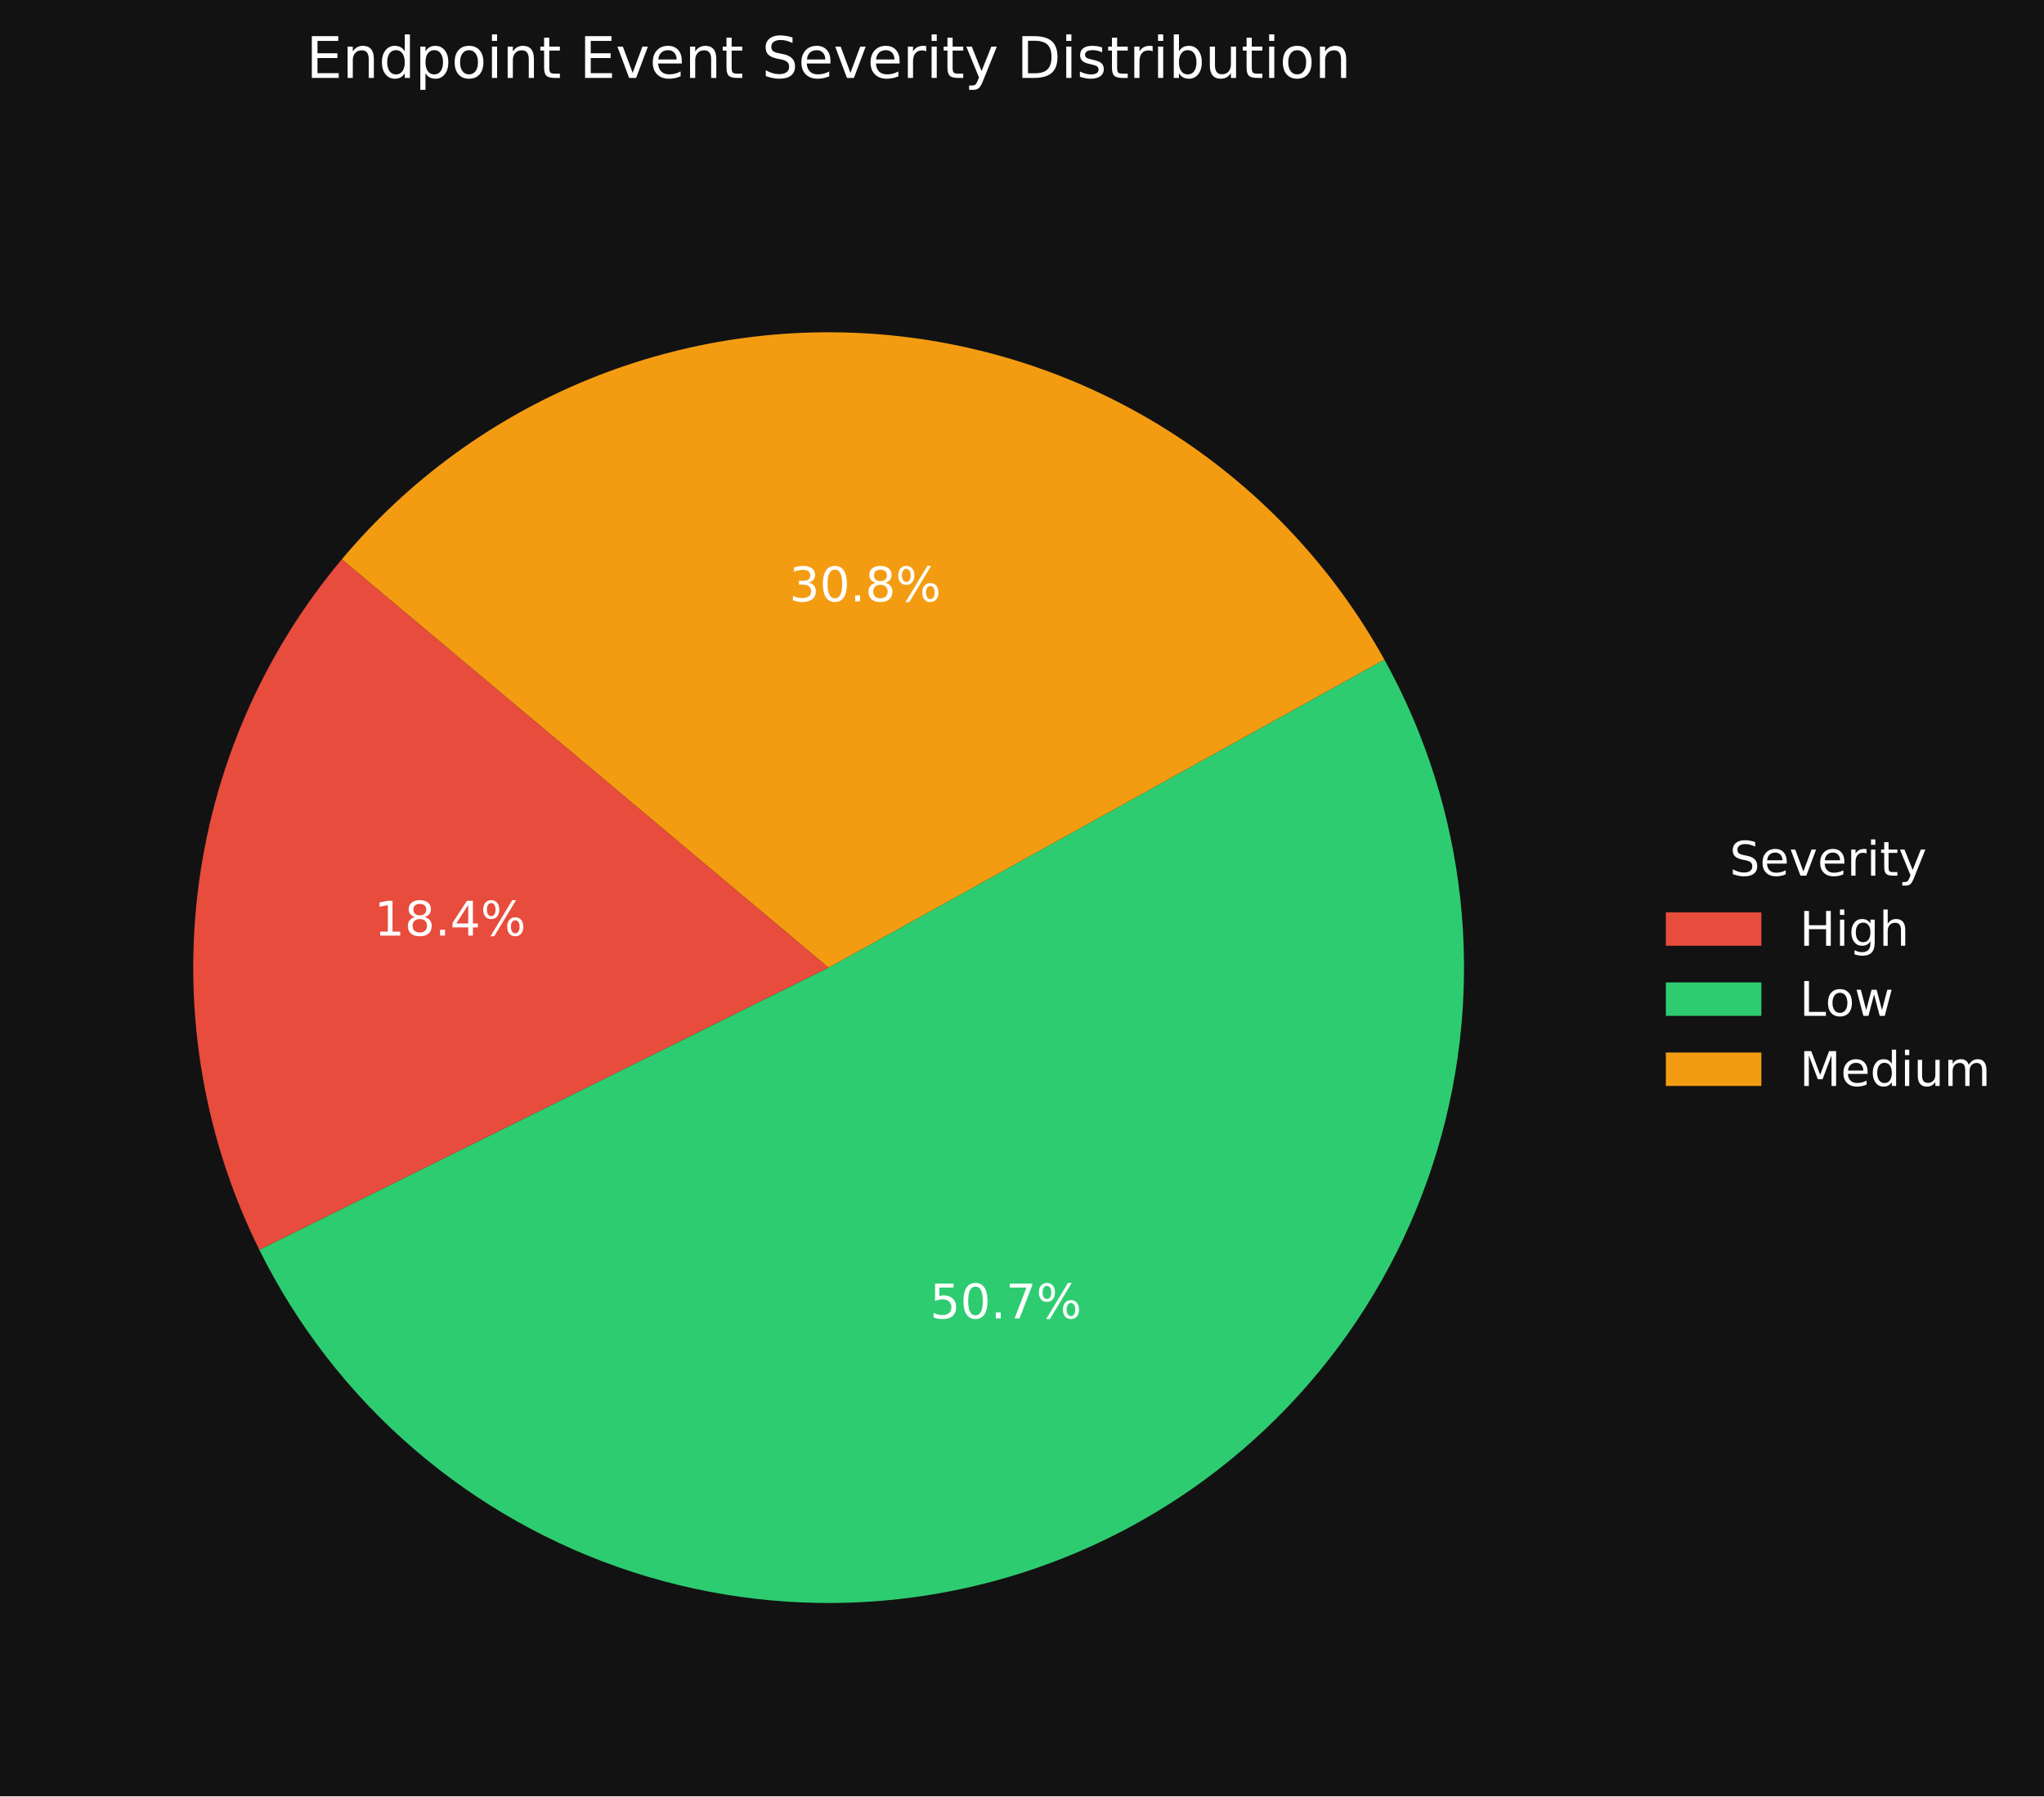
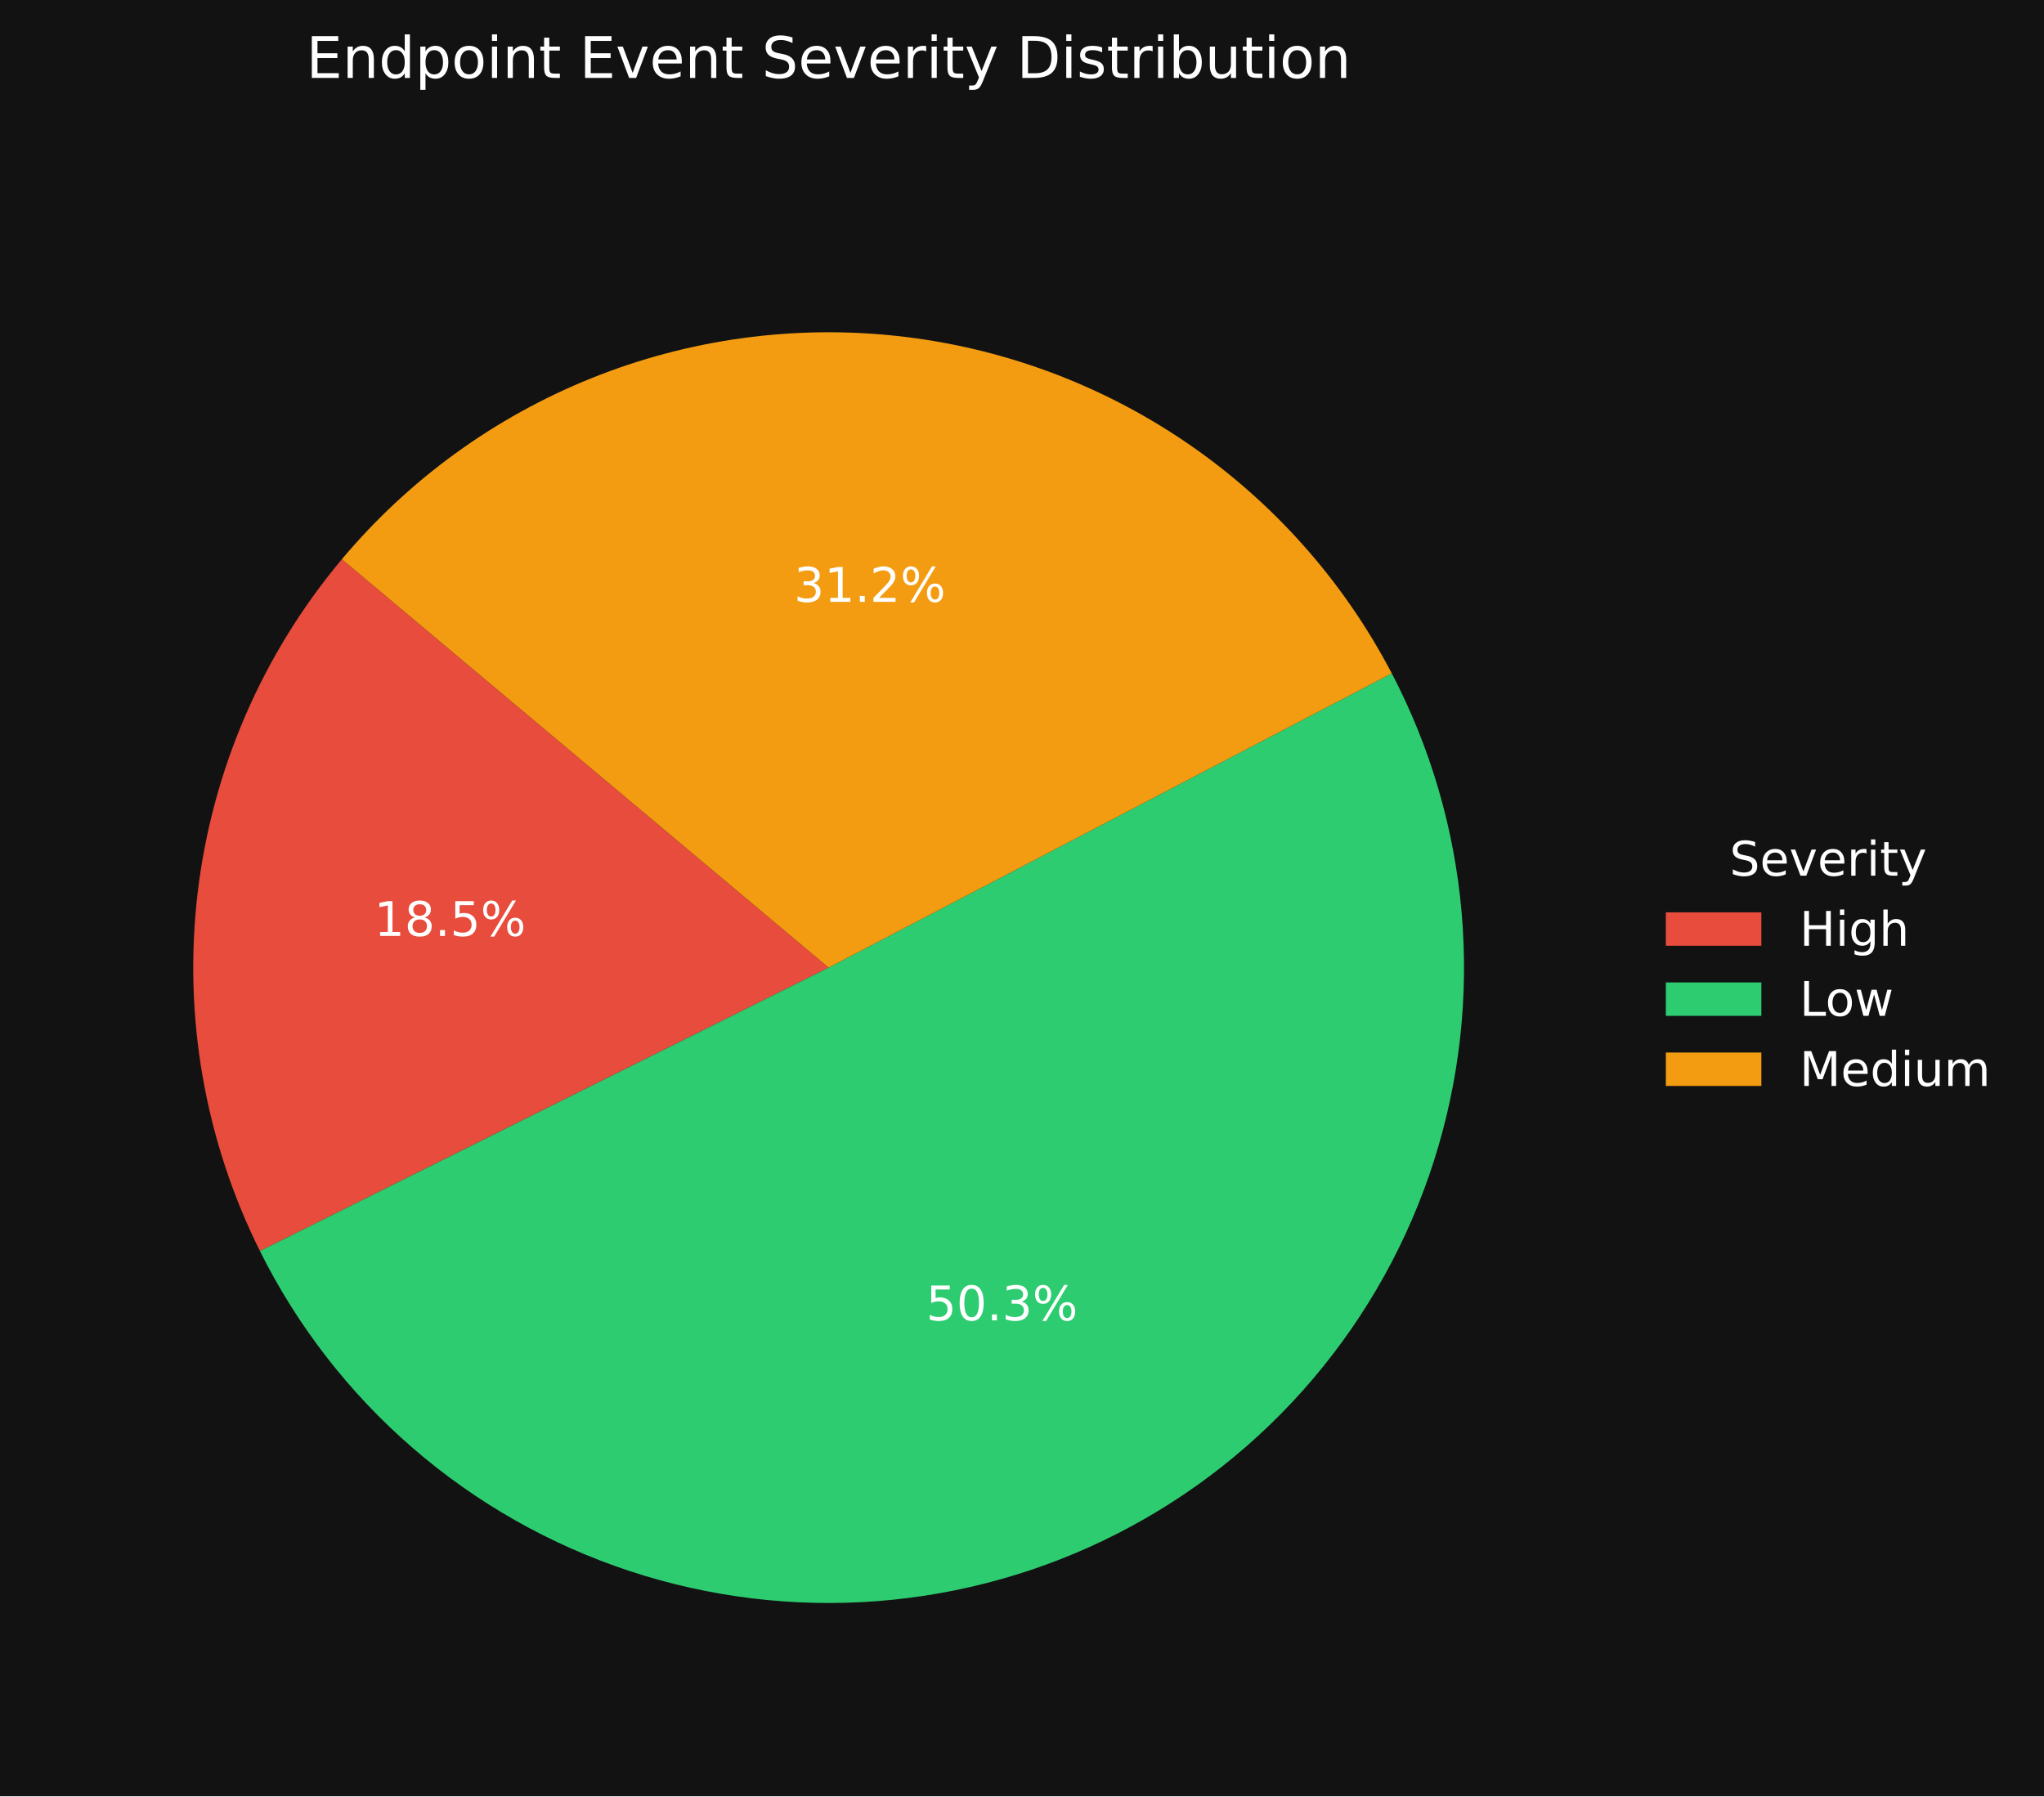
<svg xmlns="http://www.w3.org/2000/svg" xmlns:xlink="http://www.w3.org/1999/xlink" width="428.026pt" height="376.158pt" viewBox="0 0 428.026 376.158" version="1.1">
  <defs>
    <style type="text/css">*{stroke-linejoin: round; stroke-linecap: butt}</style>
  </defs>
  <g id="figure_1">
    <g id="patch_1">
      <path d="M 0 376.158  L 428.026 376.158  L 428.026 -0  L 0 -0  z " style="fill: #121212" />
    </g>
    <g id="axes_1">
      <g id="patch_2">
-         <path d="M 71.593 117.111  C 54.965 136.928 44.472 161.169 41.403 186.855  C 38.335 212.541 42.823 238.572 54.314 261.747  L 173.52 202.638  z " style="fill: #e74c3c" />
+         <path d="M 71.593 117.111  C 54.936 136.962 44.436 161.254 41.388 186.987  C 38.34 212.721 42.875 238.793 54.433 261.986  L 173.52 202.638  z " style="fill: #e74c3c" />
      </g>
      <g id="patch_3">
-         <path d="M 54.314 261.747  C 62.19 277.631 73.162 291.782 86.584 303.366  C 100.006 314.949 115.608 323.735 132.472 329.204  C 149.337 334.674 167.126 336.718 184.791 335.216  C 202.457 333.714 219.645 328.696 235.344 320.459  C 251.043 312.221 264.939 300.928 276.212 287.244  C 287.486 273.561 295.912 257.761 300.993 240.776  C 306.075 223.79 307.711 205.96 305.805 188.333  C 303.899 170.707 298.489 153.638 289.893 138.131  L 173.52 202.638  z " style="fill: #2ecc71" />
+         <path d="M 54.433 261.986  C 62.275 277.721 73.157 291.747 86.451 303.251  C 99.745 314.755 115.188 323.511 131.885 329.012  C 148.583 334.514 166.206 336.651 183.735 335.301  C 201.263 333.952 218.352 329.141 234.011 321.149  C 249.669 313.156 263.59 302.139 274.965 288.735  C 286.341 275.332 294.949 259.805 300.289 243.055  C 305.629 226.306 307.597 208.663 306.079 191.148  C 304.561 173.633 299.586 156.592 291.444 141.011  L 173.52 202.638  z " style="fill: #2ecc71" />
      </g>
      <g id="patch_4">
-         <path d="M 289.893 138.131  C 279.429 119.252 264.525 103.2 246.474 91.365  C 228.422 79.53 207.759 72.264 186.273 70.195  C 164.787 68.126 143.117 71.316 123.139 79.489  C 103.16 87.663 85.468 100.576 71.593 117.111  L 173.52 202.638  z " style="fill: #f39c12" />
+         <path d="M 291.444 141.011  C 281.318 121.635 266.571 105.051 248.512 92.729  C 230.454 80.407 209.633 72.724 187.899 70.361  C 166.166 67.999 144.181 71.029 123.896 79.182  C 103.612 87.336 85.646 100.364 71.593 117.111  L 173.52 202.638  z " style="fill: #f39c12" />
      </g>
      <g id="matplotlib.axis_1" />
      <g id="matplotlib.axis_2" />
      <g id="text_1">
-         <g style="fill: #ffffff" transform="translate(78.36646 195.9276) scale(0.1 -0.1)">
+         <g style="fill: #ffffff" transform="translate(78.35701 196.007) scale(0.1 -0.1)">
          <defs>
            <path id="DejaVuSans-31" d="M 794 531  L 1825 531  L 1825 4091  L 703 3866  L 703 4441  L 1819 4666  L 2450 4666  L 2450 531  L 3481 531  L 3481 0  L 794 0  L 794 531  z " transform="scale(0.015625)" />
            <path id="DejaVuSans-38" d="M 2034 2216  Q 1584 2216 1326 1975  Q 1069 1734 1069 1313  Q 1069 891 1326 650  Q 1584 409 2034 409  Q 2484 409 2743 651  Q 3003 894 3003 1313  Q 3003 1734 2745 1975  Q 2488 2216 2034 2216  z M 1403 2484  Q 997 2584 770 2862  Q 544 3141 544 3541  Q 544 4100 942 4425  Q 1341 4750 2034 4750  Q 2731 4750 3128 4425  Q 3525 4100 3525 3541  Q 3525 3141 3298 2862  Q 3072 2584 2669 2484  Q 3125 2378 3379 2068  Q 3634 1759 3634 1313  Q 3634 634 3220 271  Q 2806 -91 2034 -91  Q 1263 -91 848 271  Q 434 634 434 1313  Q 434 1759 690 2068  Q 947 2378 1403 2484  z M 1172 3481  Q 1172 3119 1398 2916  Q 1625 2713 2034 2713  Q 2441 2713 2670 2916  Q 2900 3119 2900 3481  Q 2900 3844 2670 4047  Q 2441 4250 2034 4250  Q 1625 4250 1398 4047  Q 1172 3844 1172 3481  z " transform="scale(0.015625)" />
            <path id="DejaVuSans-2e" d="M 684 794  L 1344 794  L 1344 0  L 684 0  L 684 794  z " transform="scale(0.015625)" />
-             <path id="DejaVuSans-34" d="M 2419 4116  L 825 1625  L 2419 1625  L 2419 4116  z M 2253 4666  L 3047 4666  L 3047 1625  L 3713 1625  L 3713 1100  L 3047 1100  L 3047 0  L 2419 0  L 2419 1100  L 313 1100  L 313 1709  L 2253 4666  z " transform="scale(0.015625)" />
+             <path id="DejaVuSans-35" d="M 691 4666  L 3169 4666  L 3169 4134  L 1269 4134  L 1269 2991  Q 1406 3038 1543 3061  Q 1681 3084 1819 3084  Q 2600 3084 3056 2656  Q 3513 2228 3513 1497  Q 3513 744 3044 326  Q 2575 -91 1722 -91  Q 1428 -91 1123 -41  Q 819 9 494 109  L 494 744  Q 775 591 1075 516  Q 1375 441 1709 441  Q 2250 441 2565 725  Q 2881 1009 2881 1497  Q 2881 1984 2565 2268  Q 2250 2553 1709 2553  Q 1456 2553 1204 2497  Q 953 2441 691 2322  L 691 4666  z " transform="scale(0.015625)" />
            <path id="DejaVuSans-25" d="M 4653 2053  Q 4381 2053 4226 1822  Q 4072 1591 4072 1178  Q 4072 772 4226 539  Q 4381 306 4653 306  Q 4919 306 5073 539  Q 5228 772 5228 1178  Q 5228 1588 5073 1820  Q 4919 2053 4653 2053  z M 4653 2450  Q 5147 2450 5437 2106  Q 5728 1763 5728 1178  Q 5728 594 5436 251  Q 5144 -91 4653 -91  Q 4153 -91 3862 251  Q 3572 594 3572 1178  Q 3572 1766 3864 2108  Q 4156 2450 4653 2450  z M 1428 4353  Q 1159 4353 1004 4120  Q 850 3888 850 3481  Q 850 3069 1003 2837  Q 1156 2606 1428 2606  Q 1700 2606 1854 2837  Q 2009 3069 2009 3481  Q 2009 3884 1853 4118  Q 1697 4353 1428 4353  z M 4250 4750  L 4750 4750  L 1831 -91  L 1331 -91  L 4250 4750  z M 1428 4750  Q 1922 4750 2215 4408  Q 2509 4066 2509 3481  Q 2509 2891 2217 2550  Q 1925 2209 1428 2209  Q 931 2209 642 2551  Q 353 2894 353 3481  Q 353 4063 643 4406  Q 934 4750 1428 4750  z " transform="scale(0.015625)" />
          </defs>
          <use xlink:href="#DejaVuSans-31" />
          <use xlink:href="#DejaVuSans-38" transform="translate(63.62305 0)" />
          <use xlink:href="#DejaVuSans-2e" transform="translate(127.2461 0)" />
-           <use xlink:href="#DejaVuSans-34" transform="translate(159.0332 0)" />
+           <use xlink:href="#DejaVuSans-35" transform="translate(159.0332 0)" />
          <use xlink:href="#DejaVuSans-25" transform="translate(222.6562 0)" />
        </g>
      </g>
      <g id="text_2">
-         <g style="fill: #ffffff" transform="translate(194.731 276.0897) scale(0.1 -0.1)">
+         <g style="fill: #ffffff" transform="translate(193.9308 276.5039) scale(0.1 -0.1)">
          <defs>
-             <path id="DejaVuSans-35" d="M 691 4666  L 3169 4666  L 3169 4134  L 1269 4134  L 1269 2991  Q 1406 3038 1543 3061  Q 1681 3084 1819 3084  Q 2600 3084 3056 2656  Q 3513 2228 3513 1497  Q 3513 744 3044 326  Q 2575 -91 1722 -91  Q 1428 -91 1123 -41  Q 819 9 494 109  L 494 744  Q 775 591 1075 516  Q 1375 441 1709 441  Q 2250 441 2565 725  Q 2881 1009 2881 1497  Q 2881 1984 2565 2268  Q 2250 2553 1709 2553  Q 1456 2553 1204 2497  Q 953 2441 691 2322  L 691 4666  z " transform="scale(0.015625)" />
            <path id="DejaVuSans-30" d="M 2034 4250  Q 1547 4250 1301 3770  Q 1056 3291 1056 2328  Q 1056 1369 1301 889  Q 1547 409 2034 409  Q 2525 409 2770 889  Q 3016 1369 3016 2328  Q 3016 3291 2770 3770  Q 2525 4250 2034 4250  z M 2034 4750  Q 2819 4750 3233 4129  Q 3647 3509 3647 2328  Q 3647 1150 3233 529  Q 2819 -91 2034 -91  Q 1250 -91 836 529  Q 422 1150 422 2328  Q 422 3509 836 4129  Q 1250 4750 2034 4750  z " transform="scale(0.015625)" />
-             <path id="DejaVuSans-37" d="M 525 4666  L 3525 4666  L 3525 4397  L 1831 0  L 1172 0  L 2766 4134  L 525 4134  L 525 4666  z " transform="scale(0.015625)" />
+             <path id="DejaVuSans-33" d="M 2597 2516  Q 3050 2419 3304 2112  Q 3559 1806 3559 1356  Q 3559 666 3084 287  Q 2609 -91 1734 -91  Q 1441 -91 1130 -33  Q 819 25 488 141  L 488 750  Q 750 597 1062 519  Q 1375 441 1716 441  Q 2309 441 2620 675  Q 2931 909 2931 1356  Q 2931 1769 2642 2001  Q 2353 2234 1838 2234  L 1294 2234  L 1294 2753  L 1863 2753  Q 2328 2753 2575 2939  Q 2822 3125 2822 3475  Q 2822 3834 2567 4026  Q 2313 4219 1838 4219  Q 1578 4219 1281 4162  Q 984 4106 628 3988  L 628 4550  Q 988 4650 1302 4700  Q 1616 4750 1894 4750  Q 2613 4750 3031 4423  Q 3450 4097 3450 3541  Q 3450 3153 3228 2886  Q 3006 2619 2597 2516  z " transform="scale(0.015625)" />
          </defs>
          <use xlink:href="#DejaVuSans-35" />
          <use xlink:href="#DejaVuSans-30" transform="translate(63.62305 0)" />
          <use xlink:href="#DejaVuSans-2e" transform="translate(127.2461 0)" />
-           <use xlink:href="#DejaVuSans-37" transform="translate(159.0332 0)" />
+           <use xlink:href="#DejaVuSans-33" transform="translate(159.0332 0)" />
          <use xlink:href="#DejaVuSans-25" transform="translate(222.6562 0)" />
        </g>
      </g>
      <g id="text_3">
-         <g style="fill: #ffffff" transform="translate(165.2882 125.9314) scale(0.1 -0.1)">
+         <g style="fill: #ffffff" transform="translate(166.264 126.0315) scale(0.1 -0.1)">
          <defs>
-             <path id="DejaVuSans-33" d="M 2597 2516  Q 3050 2419 3304 2112  Q 3559 1806 3559 1356  Q 3559 666 3084 287  Q 2609 -91 1734 -91  Q 1441 -91 1130 -33  Q 819 25 488 141  L 488 750  Q 750 597 1062 519  Q 1375 441 1716 441  Q 2309 441 2620 675  Q 2931 909 2931 1356  Q 2931 1769 2642 2001  Q 2353 2234 1838 2234  L 1294 2234  L 1294 2753  L 1863 2753  Q 2328 2753 2575 2939  Q 2822 3125 2822 3475  Q 2822 3834 2567 4026  Q 2313 4219 1838 4219  Q 1578 4219 1281 4162  Q 984 4106 628 3988  L 628 4550  Q 988 4650 1302 4700  Q 1616 4750 1894 4750  Q 2613 4750 3031 4423  Q 3450 4097 3450 3541  Q 3450 3153 3228 2886  Q 3006 2619 2597 2516  z " transform="scale(0.015625)" />
+             <path id="DejaVuSans-32" d="M 1228 531  L 3431 531  L 3431 0  L 469 0  L 469 531  Q 828 903 1448 1529  Q 2069 2156 2228 2338  Q 2531 2678 2651 2914  Q 2772 3150 2772 3378  Q 2772 3750 2511 3984  Q 2250 4219 1831 4219  Q 1534 4219 1204 4116  Q 875 4013 500 3803  L 500 4441  Q 881 4594 1212 4672  Q 1544 4750 1819 4750  Q 2544 4750 2975 4387  Q 3406 4025 3406 3419  Q 3406 3131 3298 2873  Q 3191 2616 2906 2266  Q 2828 2175 2409 1742  Q 1991 1309 1228 531  z " transform="scale(0.015625)" />
          </defs>
          <use xlink:href="#DejaVuSans-33" />
-           <use xlink:href="#DejaVuSans-30" transform="translate(63.62305 0)" />
+           <use xlink:href="#DejaVuSans-31" transform="translate(63.62305 0)" />
          <use xlink:href="#DejaVuSans-2e" transform="translate(127.2461 0)" />
-           <use xlink:href="#DejaVuSans-38" transform="translate(159.0332 0)" />
+           <use xlink:href="#DejaVuSans-32" transform="translate(159.0332 0)" />
          <use xlink:href="#DejaVuSans-25" transform="translate(222.6562 0)" />
        </g>
      </g>
      <g id="text_4">
        <g style="fill: #ffffff" transform="translate(64.12219 16.31812) scale(0.12 -0.12)">
          <defs>
            <path id="DejaVuSans-45" d="M 628 4666  L 3578 4666  L 3578 4134  L 1259 4134  L 1259 2753  L 3481 2753  L 3481 2222  L 1259 2222  L 1259 531  L 3634 531  L 3634 0  L 628 0  L 628 4666  z " transform="scale(0.015625)" />
            <path id="DejaVuSans-6e" d="M 3513 2113  L 3513 0  L 2938 0  L 2938 2094  Q 2938 2591 2744 2837  Q 2550 3084 2163 3084  Q 1697 3084 1428 2787  Q 1159 2491 1159 1978  L 1159 0  L 581 0  L 581 3500  L 1159 3500  L 1159 2956  Q 1366 3272 1645 3428  Q 1925 3584 2291 3584  Q 2894 3584 3203 3211  Q 3513 2838 3513 2113  z " transform="scale(0.015625)" />
            <path id="DejaVuSans-64" d="M 2906 2969  L 2906 4863  L 3481 4863  L 3481 0  L 2906 0  L 2906 525  Q 2725 213 2448 61  Q 2172 -91 1784 -91  Q 1150 -91 751 415  Q 353 922 353 1747  Q 353 2572 751 3078  Q 1150 3584 1784 3584  Q 2172 3584 2448 3432  Q 2725 3281 2906 2969  z M 947 1747  Q 947 1113 1208 752  Q 1469 391 1925 391  Q 2381 391 2643 752  Q 2906 1113 2906 1747  Q 2906 2381 2643 2742  Q 2381 3103 1925 3103  Q 1469 3103 1208 2742  Q 947 2381 947 1747  z " transform="scale(0.015625)" />
            <path id="DejaVuSans-70" d="M 1159 525  L 1159 -1331  L 581 -1331  L 581 3500  L 1159 3500  L 1159 2969  Q 1341 3281 1617 3432  Q 1894 3584 2278 3584  Q 2916 3584 3314 3078  Q 3713 2572 3713 1747  Q 3713 922 3314 415  Q 2916 -91 2278 -91  Q 1894 -91 1617 61  Q 1341 213 1159 525  z M 3116 1747  Q 3116 2381 2855 2742  Q 2594 3103 2138 3103  Q 1681 3103 1420 2742  Q 1159 2381 1159 1747  Q 1159 1113 1420 752  Q 1681 391 2138 391  Q 2594 391 2855 752  Q 3116 1113 3116 1747  z " transform="scale(0.015625)" />
            <path id="DejaVuSans-6f" d="M 1959 3097  Q 1497 3097 1228 2736  Q 959 2375 959 1747  Q 959 1119 1226 758  Q 1494 397 1959 397  Q 2419 397 2687 759  Q 2956 1122 2956 1747  Q 2956 2369 2687 2733  Q 2419 3097 1959 3097  z M 1959 3584  Q 2709 3584 3137 3096  Q 3566 2609 3566 1747  Q 3566 888 3137 398  Q 2709 -91 1959 -91  Q 1206 -91 779 398  Q 353 888 353 1747  Q 353 2609 779 3096  Q 1206 3584 1959 3584  z " transform="scale(0.015625)" />
            <path id="DejaVuSans-69" d="M 603 3500  L 1178 3500  L 1178 0  L 603 0  L 603 3500  z M 603 4863  L 1178 4863  L 1178 4134  L 603 4134  L 603 4863  z " transform="scale(0.015625)" />
            <path id="DejaVuSans-74" d="M 1172 4494  L 1172 3500  L 2356 3500  L 2356 3053  L 1172 3053  L 1172 1153  Q 1172 725 1289 603  Q 1406 481 1766 481  L 2356 481  L 2356 0  L 1766 0  Q 1100 0 847 248  Q 594 497 594 1153  L 594 3053  L 172 3053  L 172 3500  L 594 3500  L 594 4494  L 1172 4494  z " transform="scale(0.015625)" />
            <path id="DejaVuSans-20" transform="scale(0.015625)" />
            <path id="DejaVuSans-76" d="M 191 3500  L 800 3500  L 1894 563  L 2988 3500  L 3597 3500  L 2284 0  L 1503 0  L 191 3500  z " transform="scale(0.015625)" />
            <path id="DejaVuSans-65" d="M 3597 1894  L 3597 1613  L 953 1613  Q 991 1019 1311 708  Q 1631 397 2203 397  Q 2534 397 2845 478  Q 3156 559 3463 722  L 3463 178  Q 3153 47 2828 -22  Q 2503 -91 2169 -91  Q 1331 -91 842 396  Q 353 884 353 1716  Q 353 2575 817 3079  Q 1281 3584 2069 3584  Q 2775 3584 3186 3129  Q 3597 2675 3597 1894  z M 3022 2063  Q 3016 2534 2758 2815  Q 2500 3097 2075 3097  Q 1594 3097 1305 2825  Q 1016 2553 972 2059  L 3022 2063  z " transform="scale(0.015625)" />
            <path id="DejaVuSans-53" d="M 3425 4513  L 3425 3897  Q 3066 4069 2747 4153  Q 2428 4238 2131 4238  Q 1616 4238 1336 4038  Q 1056 3838 1056 3469  Q 1056 3159 1242 3001  Q 1428 2844 1947 2747  L 2328 2669  Q 3034 2534 3370 2195  Q 3706 1856 3706 1288  Q 3706 609 3251 259  Q 2797 -91 1919 -91  Q 1588 -91 1214 -16  Q 841 59 441 206  L 441 856  Q 825 641 1194 531  Q 1563 422 1919 422  Q 2459 422 2753 634  Q 3047 847 3047 1241  Q 3047 1584 2836 1778  Q 2625 1972 2144 2069  L 1759 2144  Q 1053 2284 737 2584  Q 422 2884 422 3419  Q 422 4038 858 4394  Q 1294 4750 2059 4750  Q 2388 4750 2728 4690  Q 3069 4631 3425 4513  z " transform="scale(0.015625)" />
            <path id="DejaVuSans-72" d="M 2631 2963  Q 2534 3019 2420 3045  Q 2306 3072 2169 3072  Q 1681 3072 1420 2755  Q 1159 2438 1159 1844  L 1159 0  L 581 0  L 581 3500  L 1159 3500  L 1159 2956  Q 1341 3275 1631 3429  Q 1922 3584 2338 3584  Q 2397 3584 2469 3576  Q 2541 3569 2628 3553  L 2631 2963  z " transform="scale(0.015625)" />
            <path id="DejaVuSans-79" d="M 2059 -325  Q 1816 -950 1584 -1140  Q 1353 -1331 966 -1331  L 506 -1331  L 506 -850  L 844 -850  Q 1081 -850 1212 -737  Q 1344 -625 1503 -206  L 1606 56  L 191 3500  L 800 3500  L 1894 763  L 2988 3500  L 3597 3500  L 2059 -325  z " transform="scale(0.015625)" />
            <path id="DejaVuSans-44" d="M 1259 4147  L 1259 519  L 2022 519  Q 2988 519 3436 956  Q 3884 1394 3884 2338  Q 3884 3275 3436 3711  Q 2988 4147 2022 4147  L 1259 4147  z M 628 4666  L 1925 4666  Q 3281 4666 3915 4102  Q 4550 3538 4550 2338  Q 4550 1131 3912 565  Q 3275 0 1925 0  L 628 0  L 628 4666  z " transform="scale(0.015625)" />
            <path id="DejaVuSans-73" d="M 2834 3397  L 2834 2853  Q 2591 2978 2328 3040  Q 2066 3103 1784 3103  Q 1356 3103 1142 2972  Q 928 2841 928 2578  Q 928 2378 1081 2264  Q 1234 2150 1697 2047  L 1894 2003  Q 2506 1872 2764 1633  Q 3022 1394 3022 966  Q 3022 478 2636 193  Q 2250 -91 1575 -91  Q 1294 -91 989 -36  Q 684 19 347 128  L 347 722  Q 666 556 975 473  Q 1284 391 1588 391  Q 1994 391 2212 530  Q 2431 669 2431 922  Q 2431 1156 2273 1281  Q 2116 1406 1581 1522  L 1381 1569  Q 847 1681 609 1914  Q 372 2147 372 2553  Q 372 3047 722 3315  Q 1072 3584 1716 3584  Q 2034 3584 2315 3537  Q 2597 3491 2834 3397  z " transform="scale(0.015625)" />
            <path id="DejaVuSans-62" d="M 3116 1747  Q 3116 2381 2855 2742  Q 2594 3103 2138 3103  Q 1681 3103 1420 2742  Q 1159 2381 1159 1747  Q 1159 1113 1420 752  Q 1681 391 2138 391  Q 2594 391 2855 752  Q 3116 1113 3116 1747  z M 1159 2969  Q 1341 3281 1617 3432  Q 1894 3584 2278 3584  Q 2916 3584 3314 3078  Q 3713 2572 3713 1747  Q 3713 922 3314 415  Q 2916 -91 2278 -91  Q 1894 -91 1617 61  Q 1341 213 1159 525  L 1159 0  L 581 0  L 581 4863  L 1159 4863  L 1159 2969  z " transform="scale(0.015625)" />
            <path id="DejaVuSans-75" d="M 544 1381  L 544 3500  L 1119 3500  L 1119 1403  Q 1119 906 1312 657  Q 1506 409 1894 409  Q 2359 409 2629 706  Q 2900 1003 2900 1516  L 2900 3500  L 3475 3500  L 3475 0  L 2900 0  L 2900 538  Q 2691 219 2414 64  Q 2138 -91 1772 -91  Q 1169 -91 856 284  Q 544 659 544 1381  z M 1991 3584  L 1991 3584  z " transform="scale(0.015625)" />
          </defs>
          <use xlink:href="#DejaVuSans-45" />
          <use xlink:href="#DejaVuSans-6e" transform="translate(63.18359 0)" />
          <use xlink:href="#DejaVuSans-64" transform="translate(126.5625 0)" />
          <use xlink:href="#DejaVuSans-70" transform="translate(190.0391 0)" />
          <use xlink:href="#DejaVuSans-6f" transform="translate(253.5156 0)" />
          <use xlink:href="#DejaVuSans-69" transform="translate(314.6973 0)" />
          <use xlink:href="#DejaVuSans-6e" transform="translate(342.4805 0)" />
          <use xlink:href="#DejaVuSans-74" transform="translate(405.8594 0)" />
          <use xlink:href="#DejaVuSans-20" transform="translate(445.0684 0)" />
          <use xlink:href="#DejaVuSans-45" transform="translate(476.8555 0)" />
          <use xlink:href="#DejaVuSans-76" transform="translate(540.0391 0)" />
          <use xlink:href="#DejaVuSans-65" transform="translate(599.2188 0)" />
          <use xlink:href="#DejaVuSans-6e" transform="translate(660.7422 0)" />
          <use xlink:href="#DejaVuSans-74" transform="translate(724.1211 0)" />
          <use xlink:href="#DejaVuSans-20" transform="translate(763.3301 0)" />
          <use xlink:href="#DejaVuSans-53" transform="translate(795.1172 0)" />
          <use xlink:href="#DejaVuSans-65" transform="translate(858.5938 0)" />
          <use xlink:href="#DejaVuSans-76" transform="translate(920.1172 0)" />
          <use xlink:href="#DejaVuSans-65" transform="translate(979.2969 0)" />
          <use xlink:href="#DejaVuSans-72" transform="translate(1040.82 0)" />
          <use xlink:href="#DejaVuSans-69" transform="translate(1081.934 0)" />
          <use xlink:href="#DejaVuSans-74" transform="translate(1109.717 0)" />
          <use xlink:href="#DejaVuSans-79" transform="translate(1148.926 0)" />
          <use xlink:href="#DejaVuSans-20" transform="translate(1208.105 0)" />
          <use xlink:href="#DejaVuSans-44" transform="translate(1239.893 0)" />
          <use xlink:href="#DejaVuSans-69" transform="translate(1316.895 0)" />
          <use xlink:href="#DejaVuSans-73" transform="translate(1344.678 0)" />
          <use xlink:href="#DejaVuSans-74" transform="translate(1396.777 0)" />
          <use xlink:href="#DejaVuSans-72" transform="translate(1435.986 0)" />
          <use xlink:href="#DejaVuSans-69" transform="translate(1477.1 0)" />
          <use xlink:href="#DejaVuSans-62" transform="translate(1504.883 0)" />
          <use xlink:href="#DejaVuSans-75" transform="translate(1568.359 0)" />
          <use xlink:href="#DejaVuSans-74" transform="translate(1631.738 0)" />
          <use xlink:href="#DejaVuSans-69" transform="translate(1670.947 0)" />
          <use xlink:href="#DejaVuSans-6f" transform="translate(1698.73 0)" />
          <use xlink:href="#DejaVuSans-6e" transform="translate(1759.912 0)" />
        </g>
      </g>
      <g id="legend_1">
        <g id="text_5">
          <g style="fill: #ffffff" transform="translate(362.1822 183.3803) scale(0.1 -0.1)">
            <use xlink:href="#DejaVuSans-53" />
            <use xlink:href="#DejaVuSans-65" transform="translate(63.47656 0)" />
            <use xlink:href="#DejaVuSans-76" transform="translate(125 0)" />
            <use xlink:href="#DejaVuSans-65" transform="translate(184.1797 0)" />
            <use xlink:href="#DejaVuSans-72" transform="translate(245.7031 0)" />
            <use xlink:href="#DejaVuSans-69" transform="translate(286.8164 0)" />
            <use xlink:href="#DejaVuSans-74" transform="translate(314.5996 0)" />
            <use xlink:href="#DejaVuSans-79" transform="translate(353.8086 0)" />
          </g>
        </g>
        <g id="patch_5">
          <path d="M 348.84 198.058  L 368.84 198.058  L 368.84 191.058  L 348.84 191.058  z " style="fill: #e74c3c" />
        </g>
        <g id="text_6">
          <g style="fill: #ffffff" transform="translate(376.84 198.0584) scale(0.1 -0.1)">
            <defs>
              <path id="DejaVuSans-48" d="M 628 4666  L 1259 4666  L 1259 2753  L 3553 2753  L 3553 4666  L 4184 4666  L 4184 0  L 3553 0  L 3553 2222  L 1259 2222  L 1259 0  L 628 0  L 628 4666  z " transform="scale(0.015625)" />
              <path id="DejaVuSans-67" d="M 2906 1791  Q 2906 2416 2648 2759  Q 2391 3103 1925 3103  Q 1463 3103 1205 2759  Q 947 2416 947 1791  Q 947 1169 1205 825  Q 1463 481 1925 481  Q 2391 481 2648 825  Q 2906 1169 2906 1791  z M 3481 434  Q 3481 -459 3084 -895  Q 2688 -1331 1869 -1331  Q 1566 -1331 1297 -1286  Q 1028 -1241 775 -1147  L 775 -588  Q 1028 -725 1275 -790  Q 1522 -856 1778 -856  Q 2344 -856 2625 -561  Q 2906 -266 2906 331  L 2906 616  Q 2728 306 2450 153  Q 2172 0 1784 0  Q 1141 0 747 490  Q 353 981 353 1791  Q 353 2603 747 3093  Q 1141 3584 1784 3584  Q 2172 3584 2450 3431  Q 2728 3278 2906 2969  L 2906 3500  L 3481 3500  L 3481 434  z " transform="scale(0.015625)" />
              <path id="DejaVuSans-68" d="M 3513 2113  L 3513 0  L 2938 0  L 2938 2094  Q 2938 2591 2744 2837  Q 2550 3084 2163 3084  Q 1697 3084 1428 2787  Q 1159 2491 1159 1978  L 1159 0  L 581 0  L 581 4863  L 1159 4863  L 1159 2956  Q 1366 3272 1645 3428  Q 1925 3584 2291 3584  Q 2894 3584 3203 3211  Q 3513 2838 3513 2113  z " transform="scale(0.015625)" />
            </defs>
            <use xlink:href="#DejaVuSans-48" />
            <use xlink:href="#DejaVuSans-69" transform="translate(75.19531 0)" />
            <use xlink:href="#DejaVuSans-67" transform="translate(102.9785 0)" />
            <use xlink:href="#DejaVuSans-68" transform="translate(166.4551 0)" />
          </g>
        </g>
        <g id="patch_6">
          <path d="M 348.84 212.737  L 368.84 212.737  L 368.84 205.737  L 348.84 205.737  z " style="fill: #2ecc71" />
        </g>
        <g id="text_7">
          <g style="fill: #ffffff" transform="translate(376.84 212.7366) scale(0.1 -0.1)">
            <defs>
              <path id="DejaVuSans-4c" d="M 628 4666  L 1259 4666  L 1259 531  L 3531 531  L 3531 0  L 628 0  L 628 4666  z " transform="scale(0.015625)" />
              <path id="DejaVuSans-77" d="M 269 3500  L 844 3500  L 1563 769  L 2278 3500  L 2956 3500  L 3675 769  L 4391 3500  L 4966 3500  L 4050 0  L 3372 0  L 2619 2869  L 1863 0  L 1184 0  L 269 3500  z " transform="scale(0.015625)" />
            </defs>
            <use xlink:href="#DejaVuSans-4c" />
            <use xlink:href="#DejaVuSans-6f" transform="translate(53.96289 0)" />
            <use xlink:href="#DejaVuSans-77" transform="translate(115.1445 0)" />
          </g>
        </g>
        <g id="patch_7">
          <path d="M 348.84 227.415  L 368.84 227.415  L 368.84 220.415  L 348.84 220.415  z " style="fill: #f39c12" />
        </g>
        <g id="text_8">
          <g style="fill: #ffffff" transform="translate(376.84 227.4147) scale(0.1 -0.1)">
            <defs>
              <path id="DejaVuSans-4d" d="M 628 4666  L 1569 4666  L 2759 1491  L 3956 4666  L 4897 4666  L 4897 0  L 4281 0  L 4281 4097  L 3078 897  L 2444 897  L 1241 4097  L 1241 0  L 628 0  L 628 4666  z " transform="scale(0.015625)" />
              <path id="DejaVuSans-6d" d="M 3328 2828  Q 3544 3216 3844 3400  Q 4144 3584 4550 3584  Q 5097 3584 5394 3201  Q 5691 2819 5691 2113  L 5691 0  L 5113 0  L 5113 2094  Q 5113 2597 4934 2840  Q 4756 3084 4391 3084  Q 3944 3084 3684 2787  Q 3425 2491 3425 1978  L 3425 0  L 2847 0  L 2847 2094  Q 2847 2600 2669 2842  Q 2491 3084 2119 3084  Q 1678 3084 1418 2786  Q 1159 2488 1159 1978  L 1159 0  L 581 0  L 581 3500  L 1159 3500  L 1159 2956  Q 1356 3278 1631 3431  Q 1906 3584 2284 3584  Q 2666 3584 2933 3390  Q 3200 3197 3328 2828  z " transform="scale(0.015625)" />
            </defs>
            <use xlink:href="#DejaVuSans-4d" />
            <use xlink:href="#DejaVuSans-65" transform="translate(86.2793 0)" />
            <use xlink:href="#DejaVuSans-64" transform="translate(147.8027 0)" />
            <use xlink:href="#DejaVuSans-69" transform="translate(211.2793 0)" />
            <use xlink:href="#DejaVuSans-75" transform="translate(239.0625 0)" />
            <use xlink:href="#DejaVuSans-6d" transform="translate(302.4414 0)" />
          </g>
        </g>
      </g>
    </g>
  </g>
</svg>
